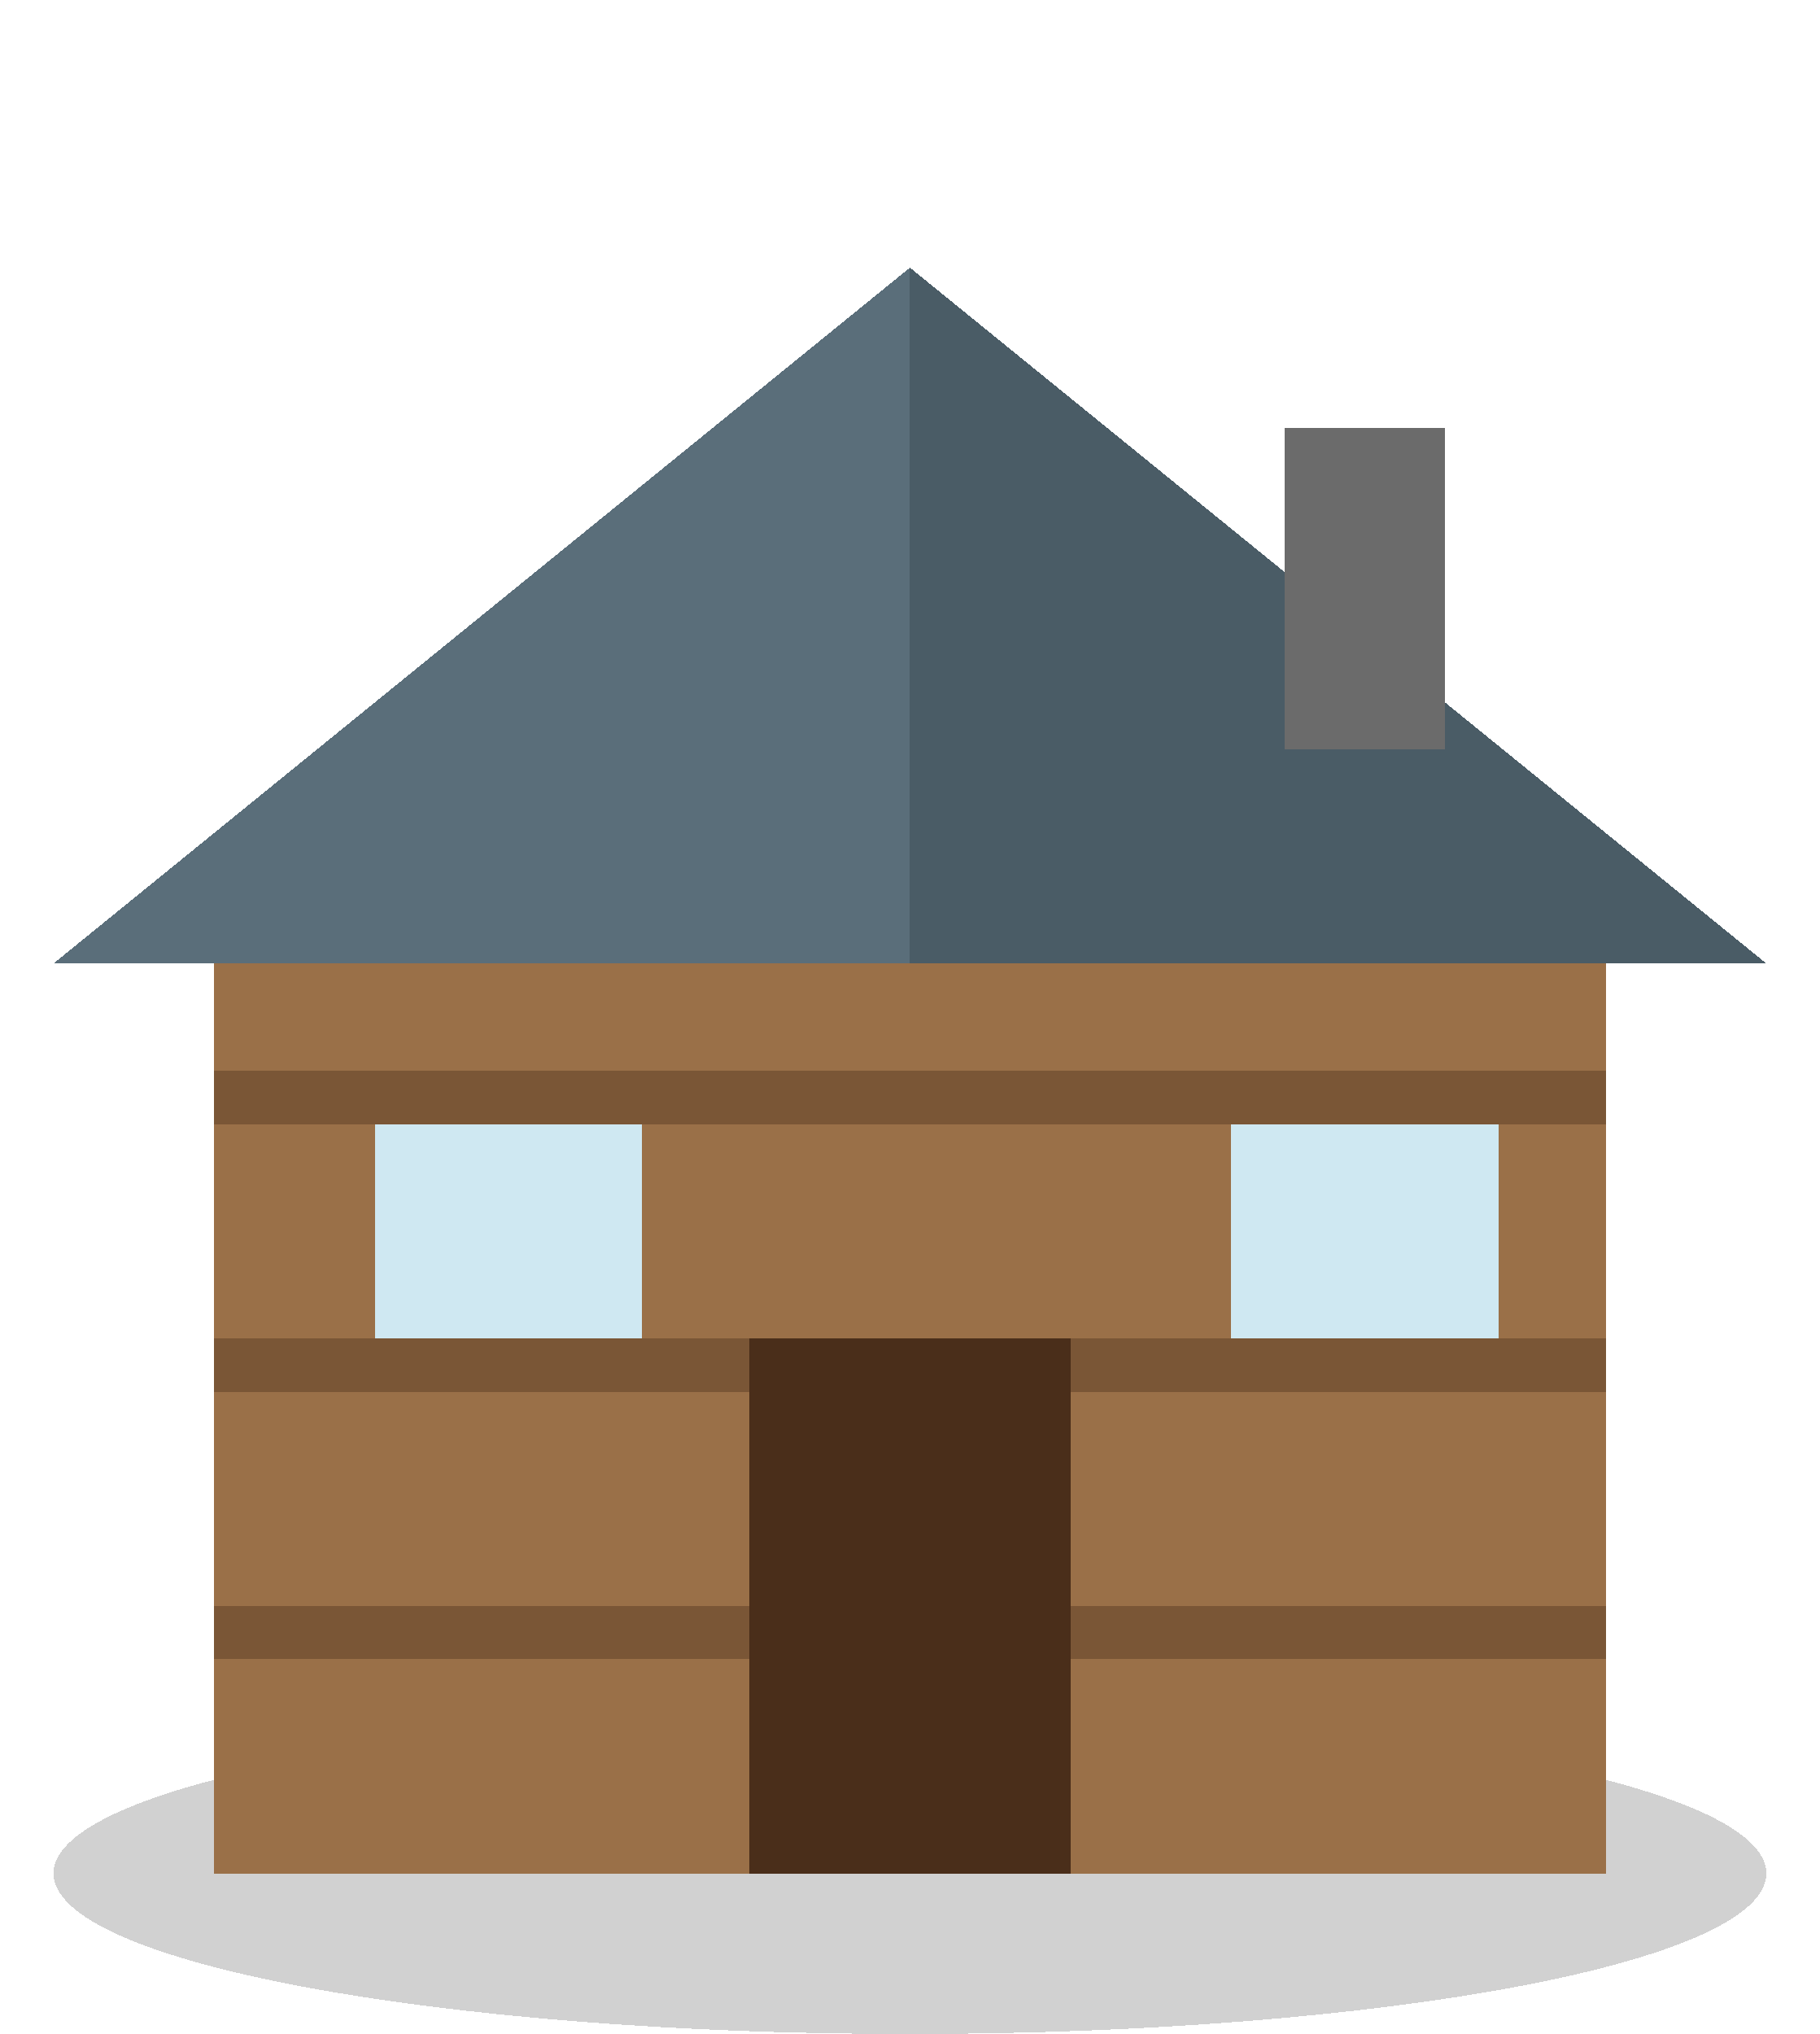
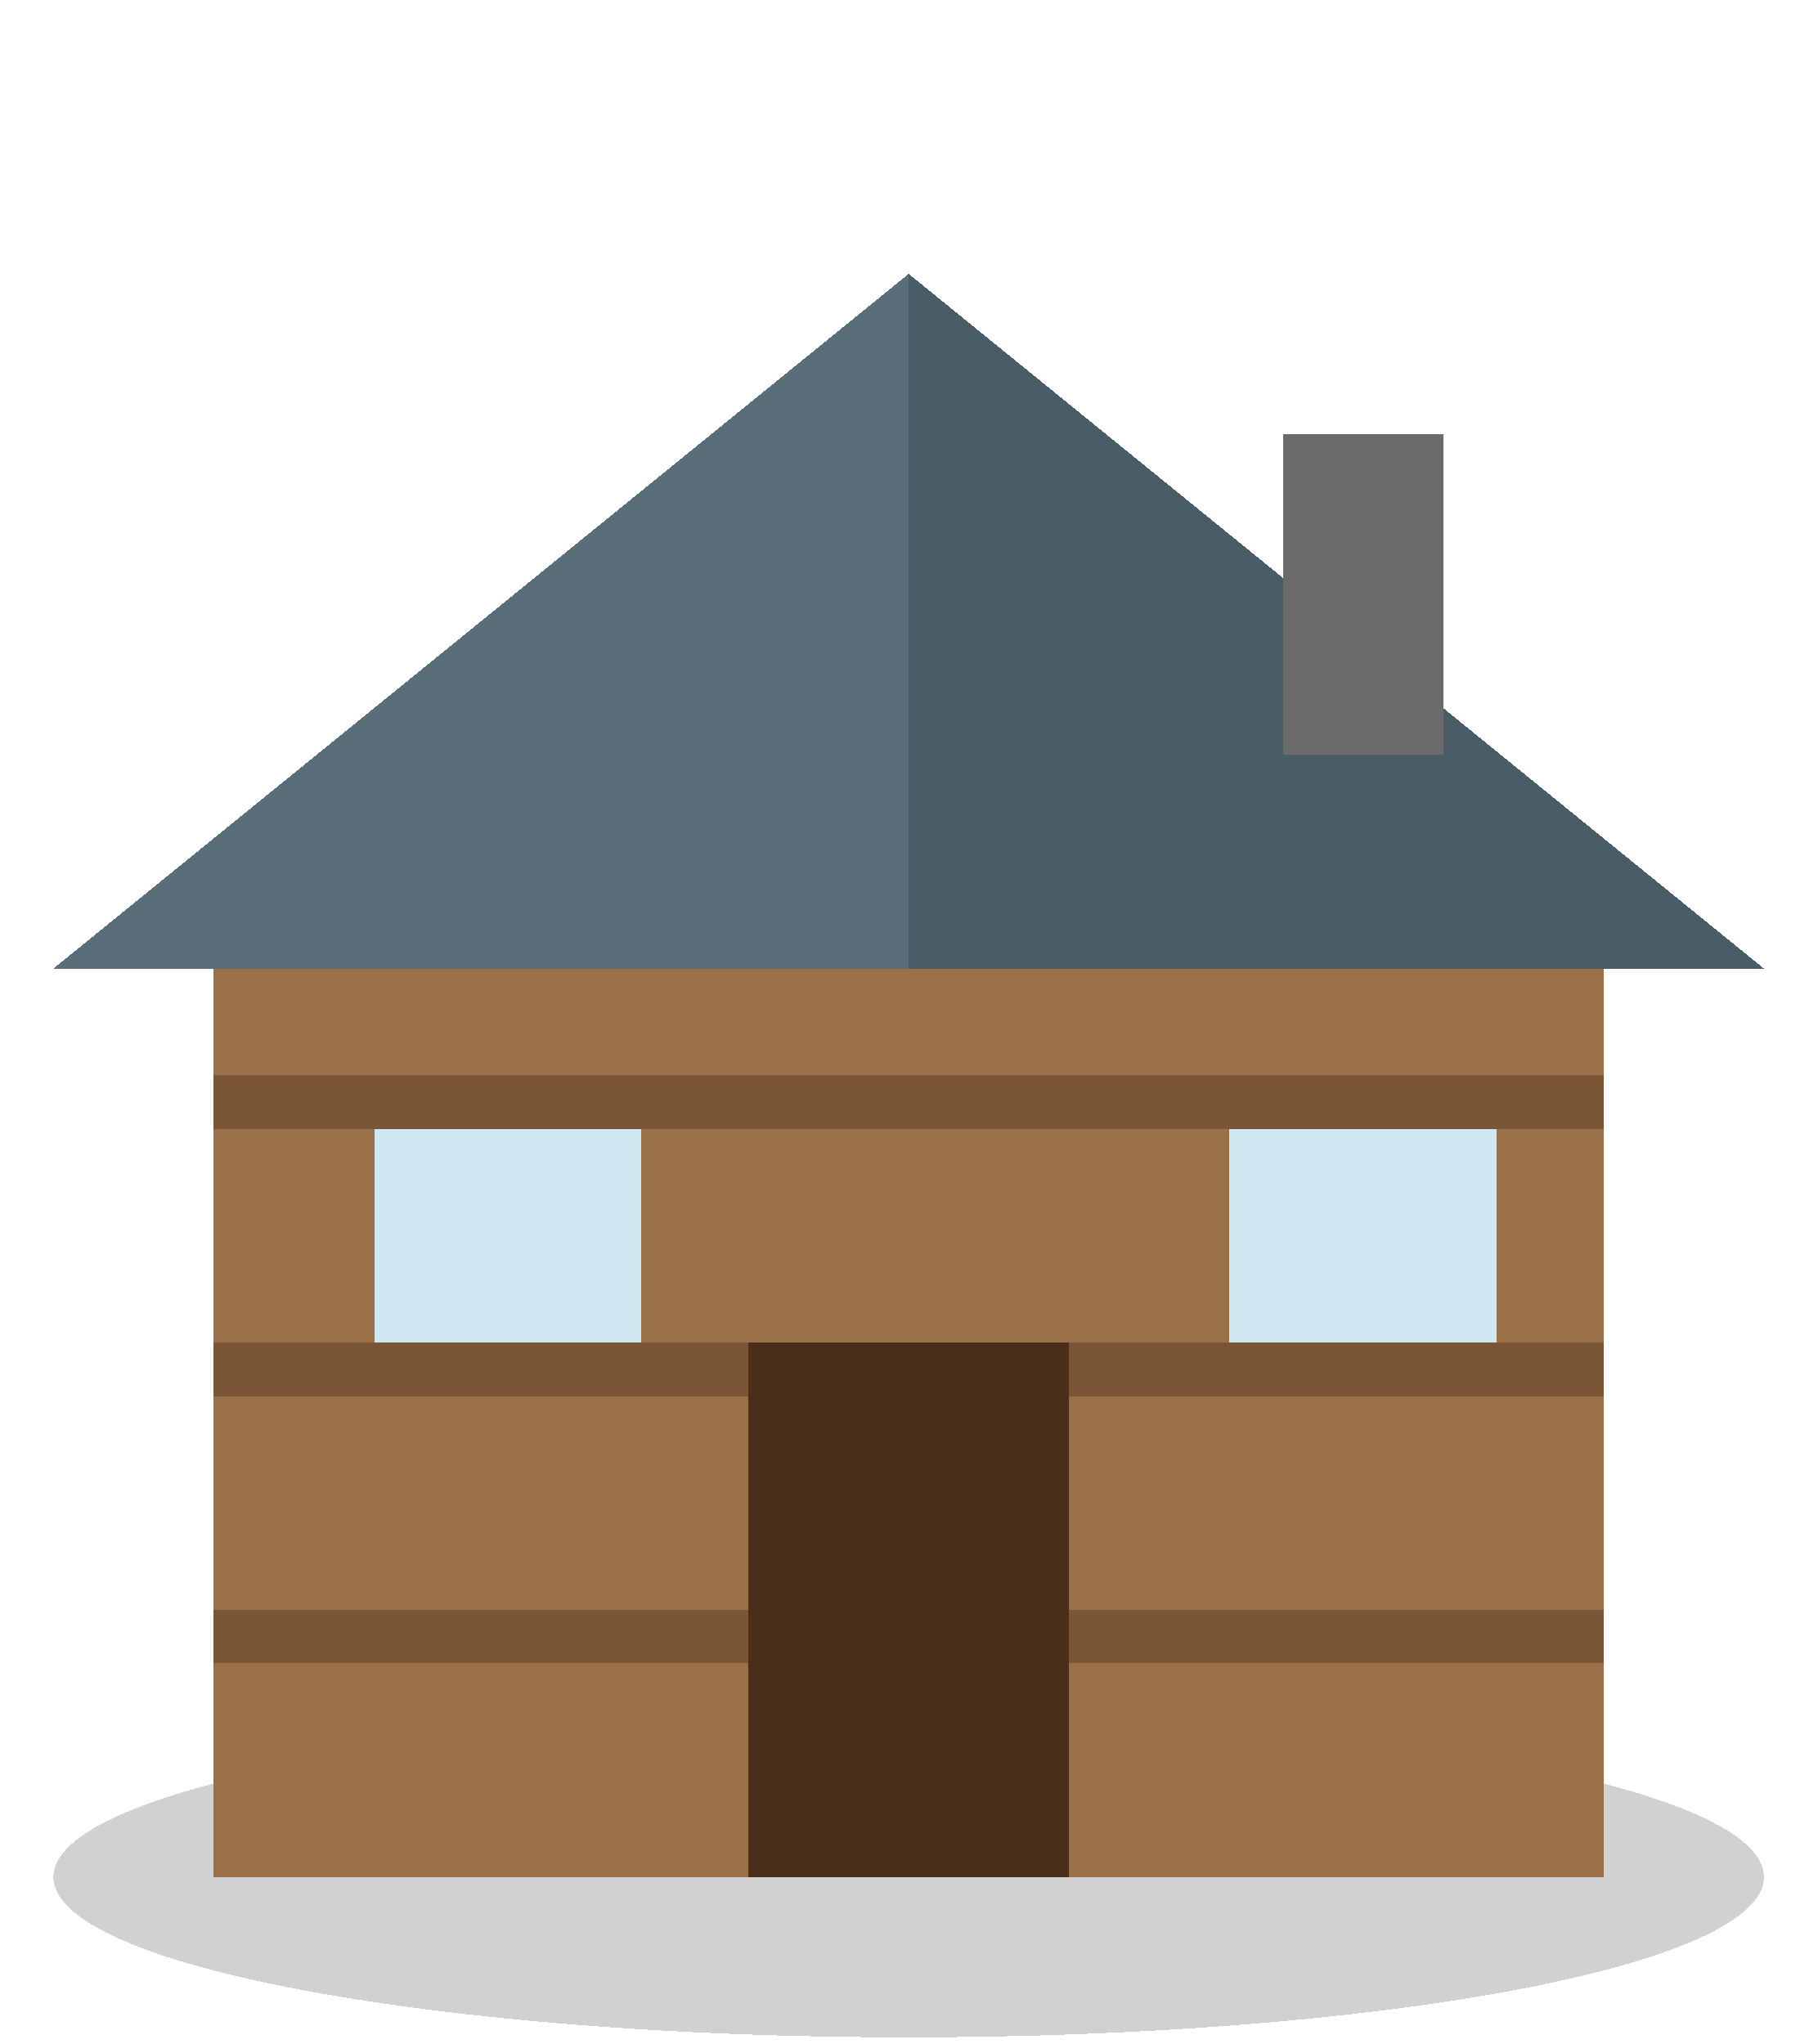
- <svg xmlns="http://www.w3.org/2000/svg" width="34" height="38" viewBox="0 0 34 38" shape-rendering="crispEdges">
+ <svg xmlns="http://www.w3.org/2000/svg" width="48" height="54" viewBox="0 0 34 38" shape-rendering="crispEdges">
  <ellipse cx="17" cy="35" rx="16" ry="3" fill="#000000" fill-opacity="0.18" />
  <rect x="4" y="17" width="26" height="18" fill="#9a7048" />
  <rect x="4" y="20" width="26" height="1" fill="#7a5636" />
  <rect x="4" y="25" width="26" height="1" fill="#7a5636" />
  <rect x="4" y="30" width="26" height="1" fill="#7a5636" />
  <polygon points="1,18 17,5 33,18" fill="#5a6e7a" />
  <polygon points="17,5 33,18 17,18" fill="#4a5c66" />
  <rect x="14" y="25" width="6" height="10" fill="#4a2e1a" />
  <rect x="7" y="21" width="5" height="4" fill="#cfe8f2" />
  <rect x="23" y="21" width="5" height="4" fill="#cfe8f2" />
  <rect x="24" y="8" width="3" height="6" fill="#6b6b6b" />
</svg>
